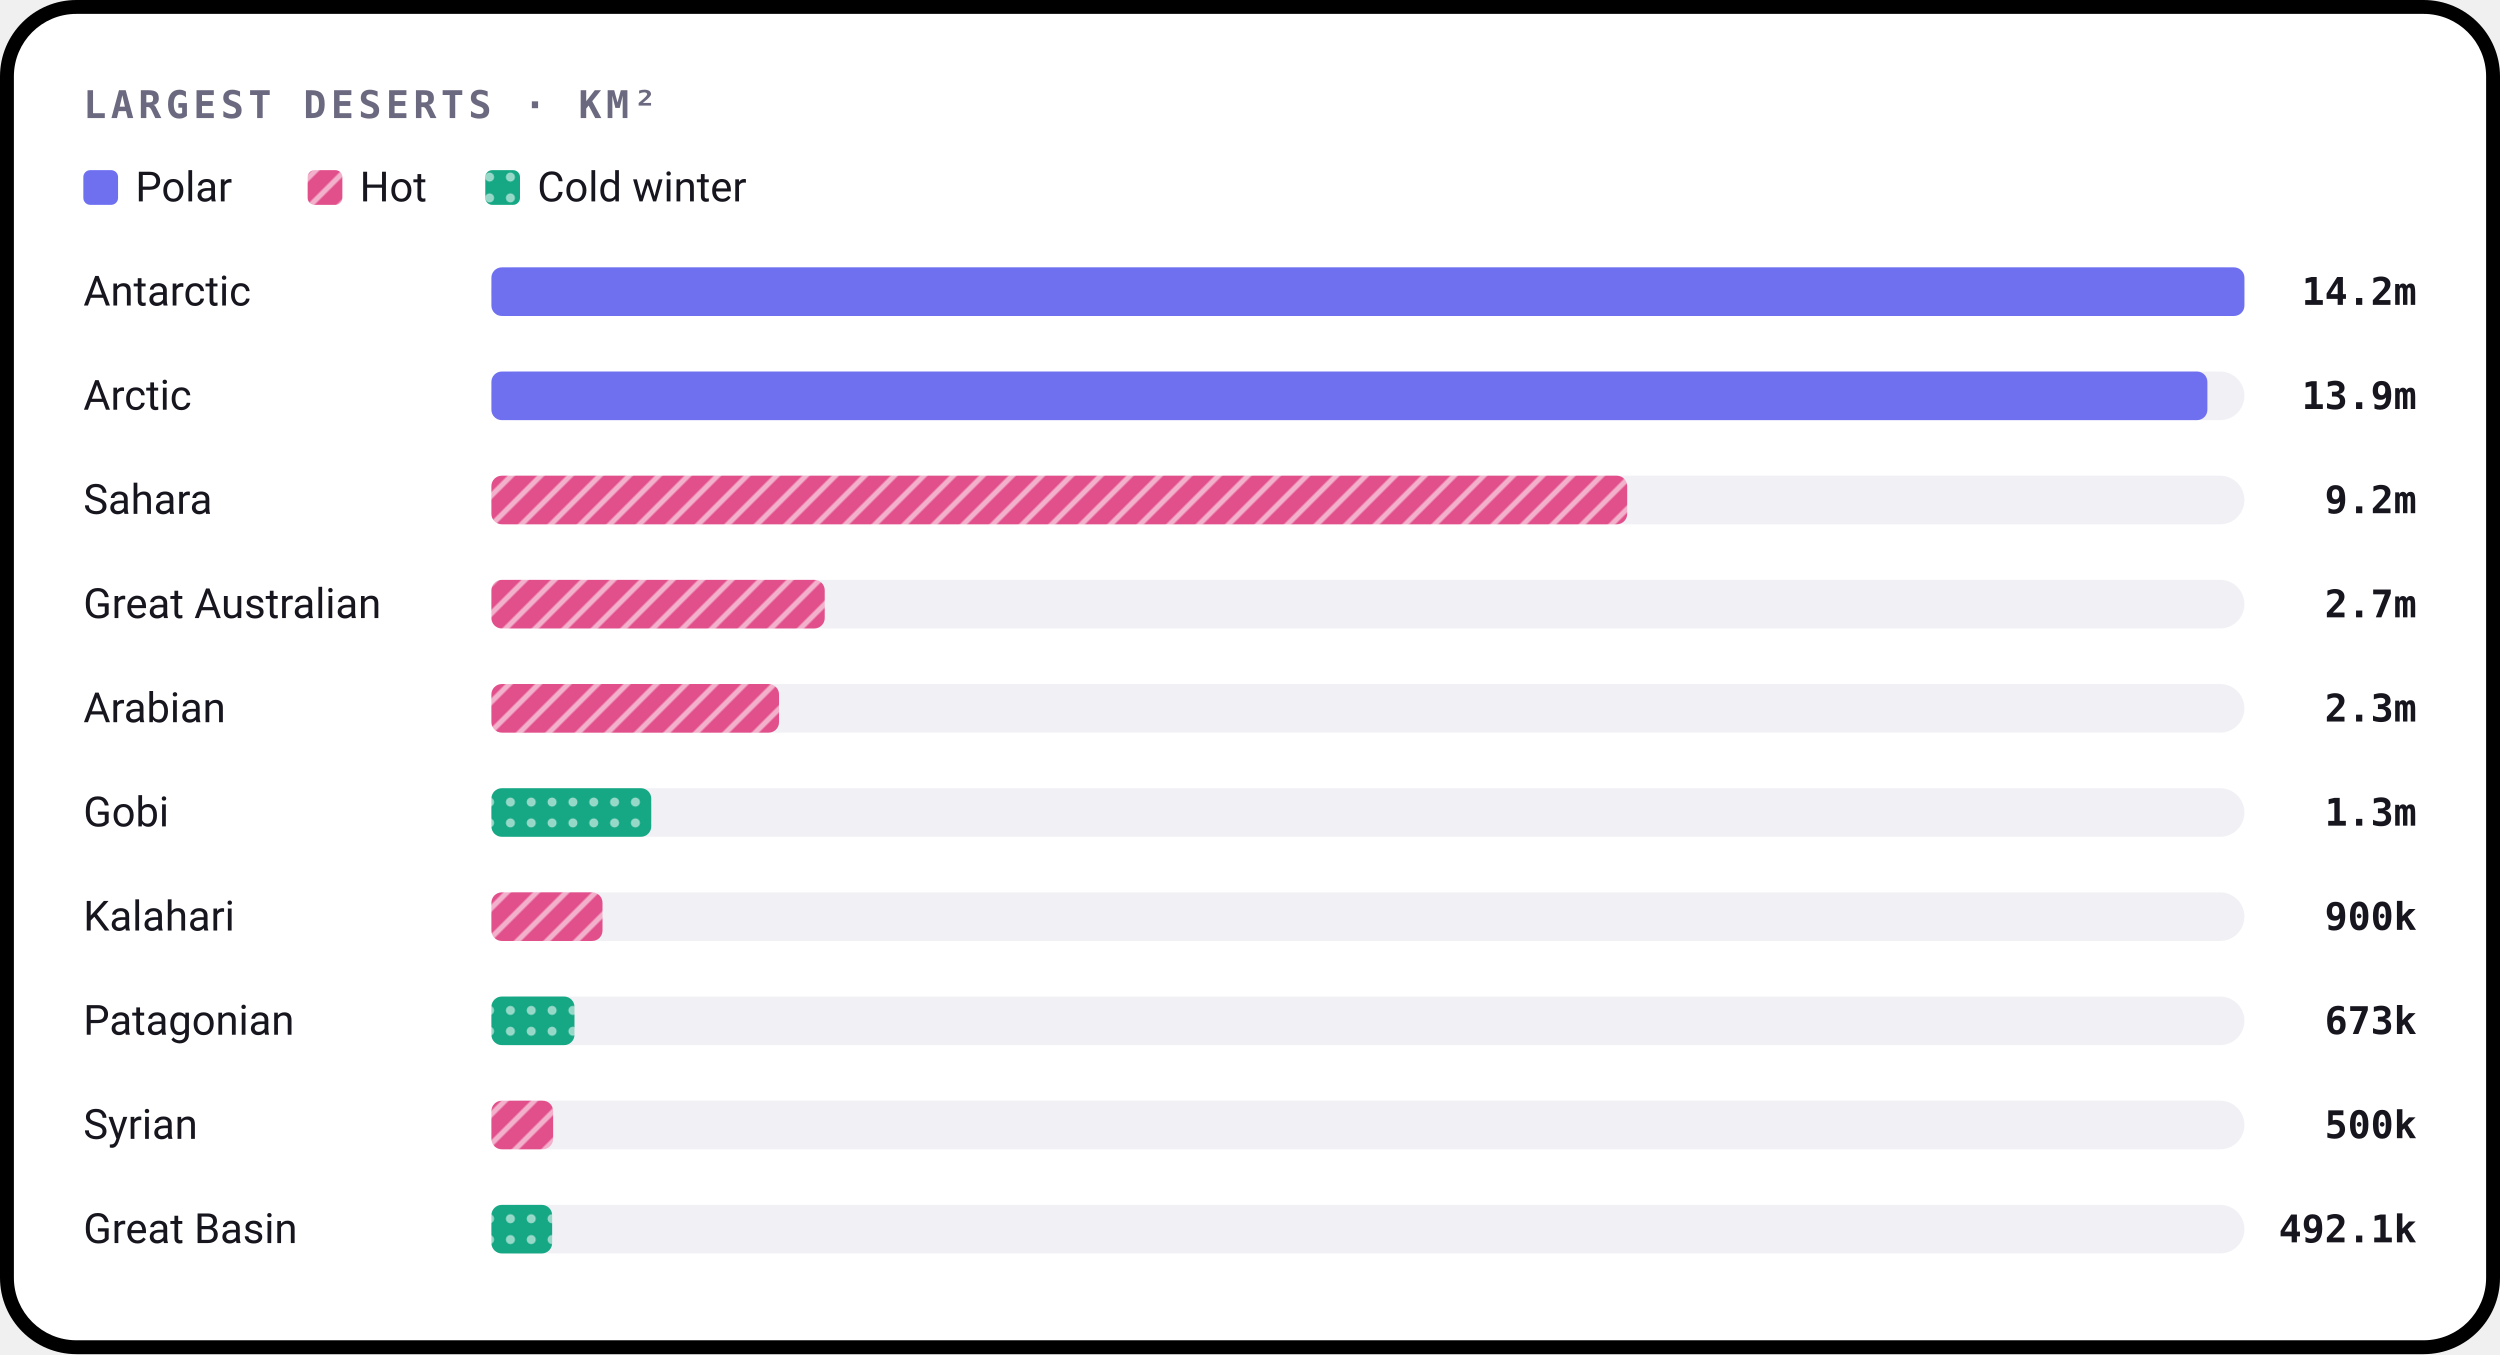
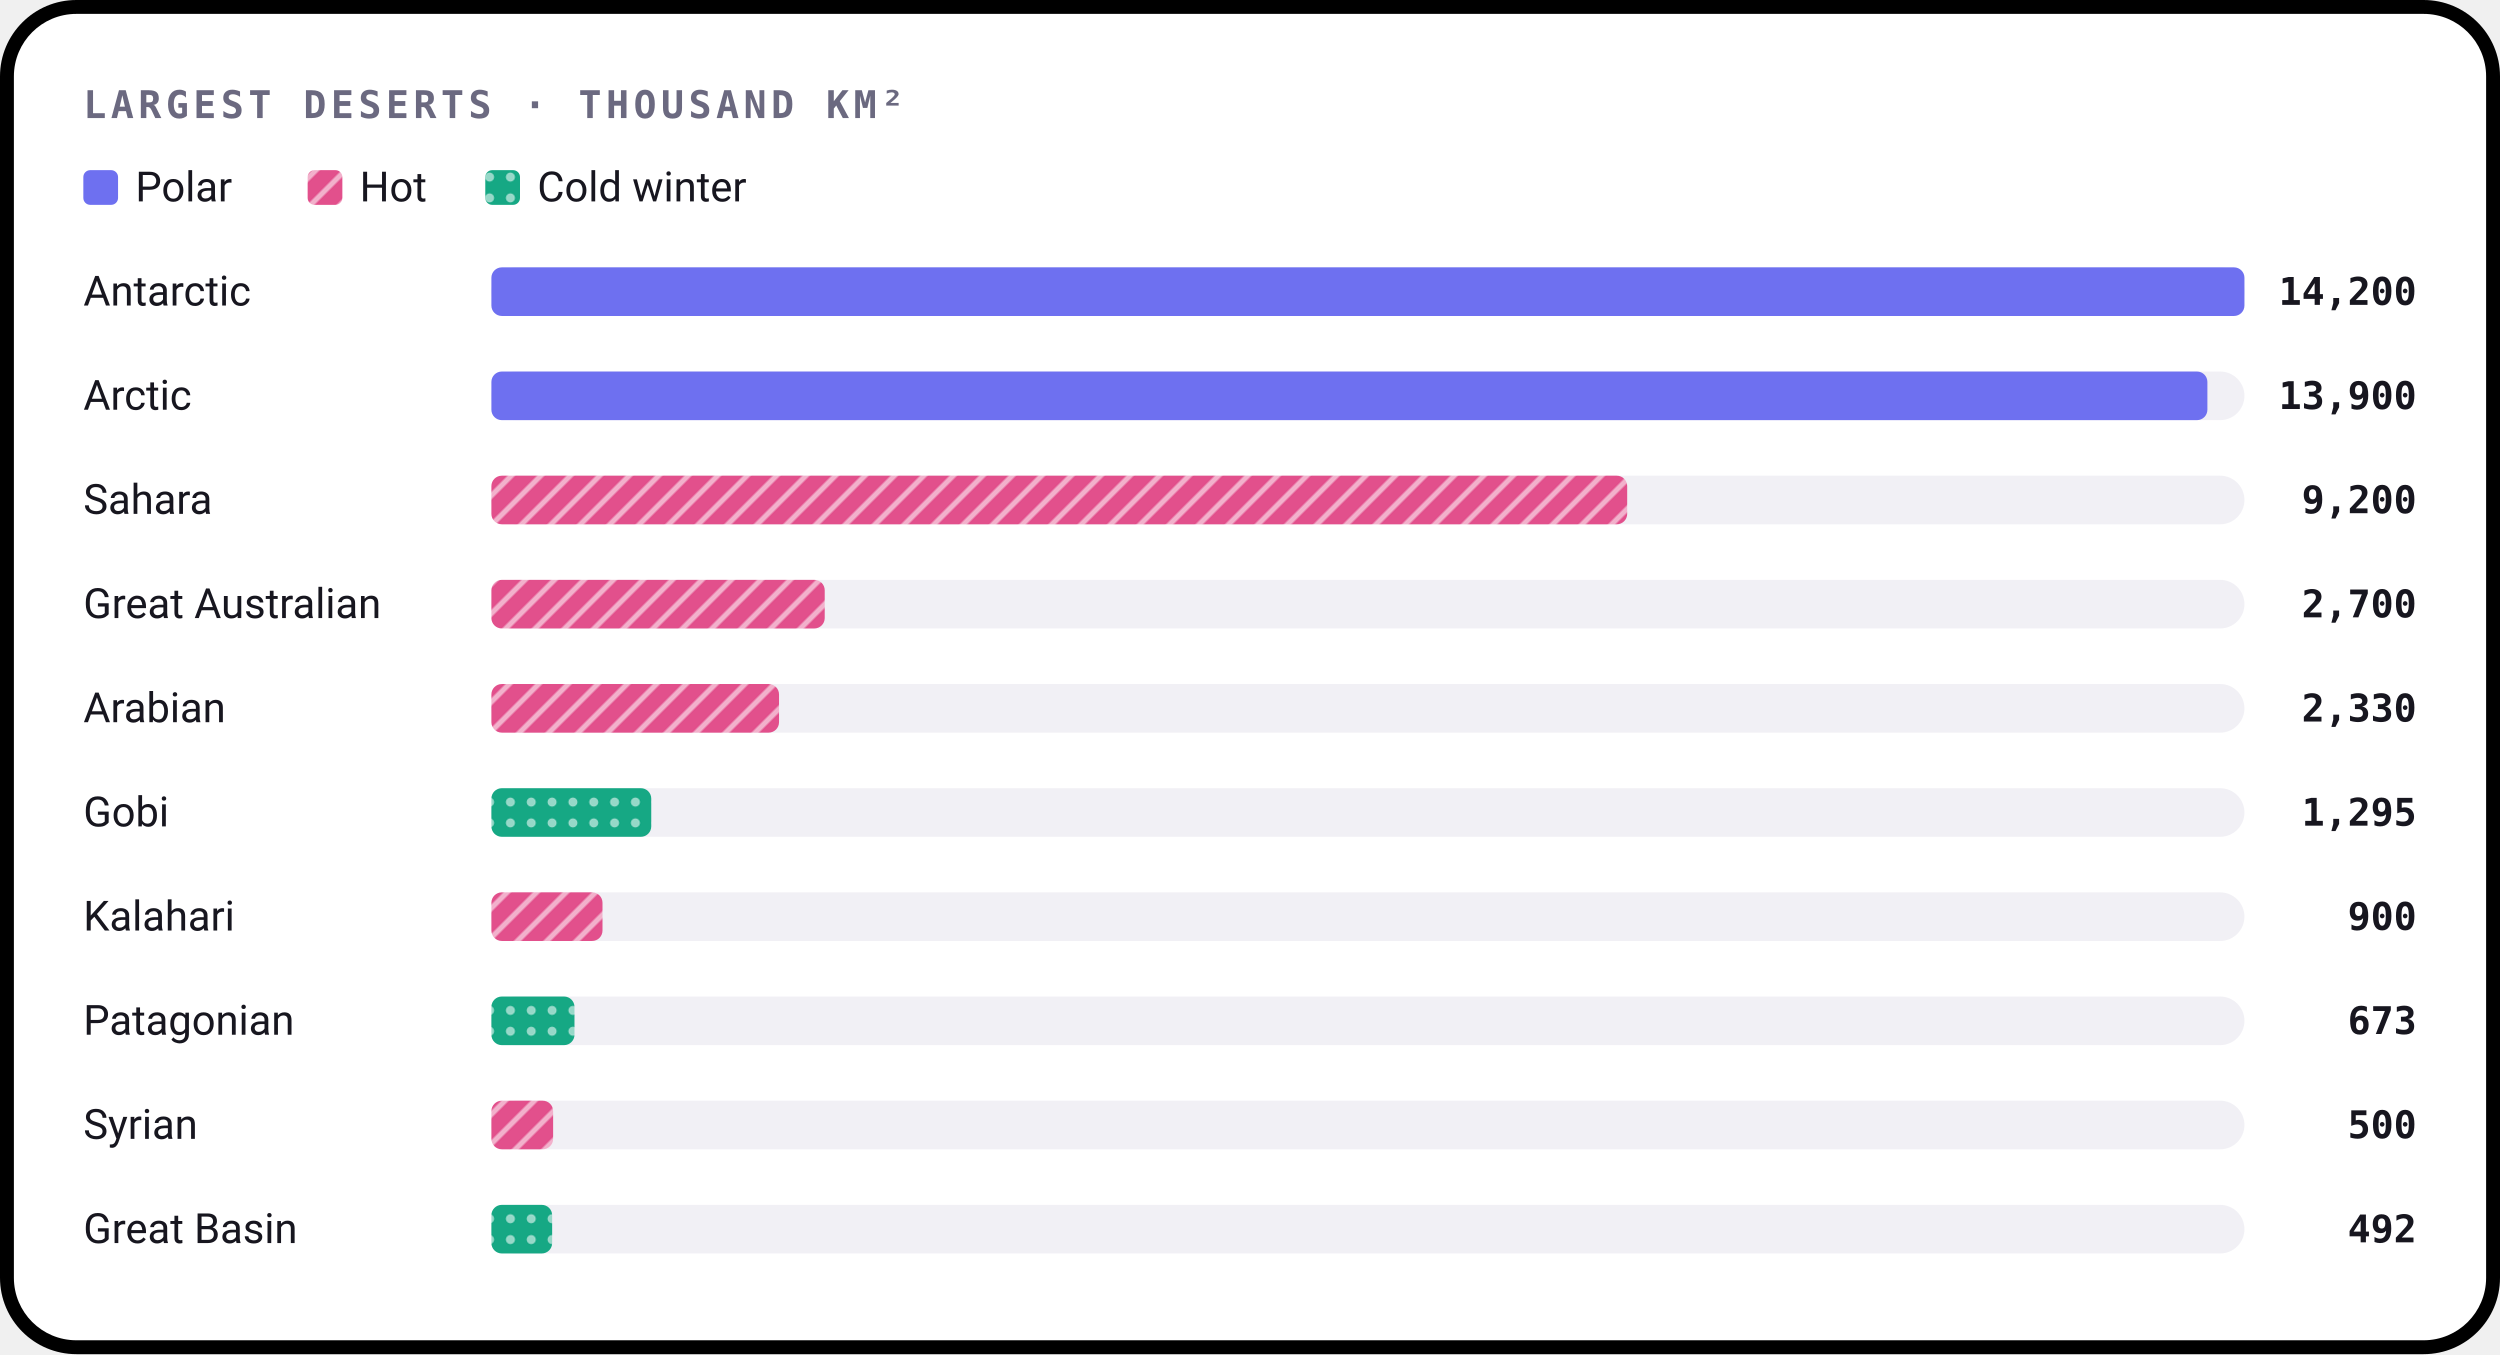
- <svg xmlns="http://www.w3.org/2000/svg" viewBox="0 0 720 390" width="720" height="390" role="img" aria-label="Largest deserts · km²: 3 series stacked across 10 groups">
+ <svg xmlns="http://www.w3.org/2000/svg" viewBox="0 0 720 390" width="720" height="390" role="img" aria-label="Largest deserts · thousand km²: 3 series stacked across 10 groups">
  <rect width="720" height="390" rx="22" fill="#000000" />
  <rect x="4" y="4" width="712" height="382" rx="18" fill="#ffffff" />
-   <text x="24" y="34" fill="#6b6980" font-family="ui-monospace,SFMono-Regular,Menlo,Consolas,monospace" font-size="11" font-weight="600" letter-spacing="1.3">LARGEST DESERTS · KM²</text>
+   <text x="24" y="34" fill="#6b6980" font-family="ui-monospace,SFMono-Regular,Menlo,Consolas,monospace" font-size="11" font-weight="600" letter-spacing="1.3">LARGEST DESERTS · THOUSAND KM²</text>
  <defs>
    <pattern id="largest-deserts-1" width="6" height="6" patternUnits="userSpaceOnUse" patternTransform="rotate(45)">
      <rect width="6" height="6" fill="#E2508C" />
      <path d="M3,0V6" stroke="#ffffff" stroke-opacity=".55" stroke-width="1.5" />
    </pattern>
    <pattern id="largest-deserts-2" width="6" height="6" patternUnits="userSpaceOnUse">
      <rect width="6" height="6" fill="#16A884" />
      <circle cx="3" cy="3" r="1.3" fill="#ffffff" fill-opacity=".55" />
    </pattern>
  </defs>
  <rect x="24" y="49" width="10" height="10" rx="2" fill="#6E70F0" />
  <text x="39" y="58" fill="#17161f" font-family="ui-sans-serif,system-ui,-apple-system,'Segoe UI',Roboto,Helvetica,Arial,sans-serif" font-size="12">Polar</text>
  <rect x="88.6" y="49" width="10" height="10" rx="2" fill="url(#largest-deserts-1)" />
  <text x="103.6" y="58" fill="#17161f" font-family="ui-sans-serif,system-ui,-apple-system,'Segoe UI',Roboto,Helvetica,Arial,sans-serif" font-size="12">Hot</text>
  <rect x="139.76" y="49" width="10" height="10" rx="2" fill="url(#largest-deserts-2)" />
  <text x="154.76" y="58" fill="#17161f" font-family="ui-sans-serif,system-ui,-apple-system,'Segoe UI',Roboto,Helvetica,Arial,sans-serif" font-size="12">Cold winter</text>
  <text x="24" y="88" fill="#17161f" font-family="ui-sans-serif,system-ui,-apple-system,'Segoe UI',Roboto,Helvetica,Arial,sans-serif" font-size="12">Antarctic</text>
  <rect x="141.52" y="77" width="504.88" height="14" rx="7" fill="#e8e6ef" fill-opacity=".6" />
  <rect x="141.52" y="77" width="504.88" height="14" rx="3" fill="#6E70F0" />
-   <text x="696" y="87.8" text-anchor="end" fill="#17161f" font-family="ui-monospace,SFMono-Regular,Menlo,Consolas,monospace" font-size="11" font-weight="600">14.2m</text>
+   <text x="696" y="87.8" text-anchor="end" fill="#17161f" font-family="ui-monospace,SFMono-Regular,Menlo,Consolas,monospace" font-size="11" font-weight="600">14,200</text>
  <text x="24" y="118" fill="#17161f" font-family="ui-sans-serif,system-ui,-apple-system,'Segoe UI',Roboto,Helvetica,Arial,sans-serif" font-size="12">Arctic</text>
  <rect x="141.52" y="107" width="504.88" height="14" rx="7" fill="#e8e6ef" fill-opacity=".6" />
  <rect x="141.52" y="107" width="494.21" height="14" rx="3" fill="#6E70F0" />
-   <text x="696" y="117.8" text-anchor="end" fill="#17161f" font-family="ui-monospace,SFMono-Regular,Menlo,Consolas,monospace" font-size="11" font-weight="600">13.9m</text>
+   <text x="696" y="117.8" text-anchor="end" fill="#17161f" font-family="ui-monospace,SFMono-Regular,Menlo,Consolas,monospace" font-size="11" font-weight="600">13,900</text>
  <text x="24" y="148" fill="#17161f" font-family="ui-sans-serif,system-ui,-apple-system,'Segoe UI',Roboto,Helvetica,Arial,sans-serif" font-size="12">Sahara</text>
  <rect x="141.52" y="137" width="504.88" height="14" rx="7" fill="#e8e6ef" fill-opacity=".6" />
  <rect x="141.52" y="137" width="327.11" height="14" rx="3" fill="url(#largest-deserts-1)" />
-   <text x="696" y="147.8" text-anchor="end" fill="#17161f" font-family="ui-monospace,SFMono-Regular,Menlo,Consolas,monospace" font-size="11" font-weight="600">9.2m</text>
+   <text x="696" y="147.8" text-anchor="end" fill="#17161f" font-family="ui-monospace,SFMono-Regular,Menlo,Consolas,monospace" font-size="11" font-weight="600">9,200</text>
  <text x="24" y="178" fill="#17161f" font-family="ui-sans-serif,system-ui,-apple-system,'Segoe UI',Roboto,Helvetica,Arial,sans-serif" font-size="12">Great Australian</text>
  <rect x="141.52" y="167" width="504.88" height="14" rx="7" fill="#e8e6ef" fill-opacity=".6" />
  <rect x="141.52" y="167" width="96" height="14" rx="3" fill="url(#largest-deserts-1)" />
-   <text x="696" y="177.8" text-anchor="end" fill="#17161f" font-family="ui-monospace,SFMono-Regular,Menlo,Consolas,monospace" font-size="11" font-weight="600">2.7m</text>
+   <text x="696" y="177.8" text-anchor="end" fill="#17161f" font-family="ui-monospace,SFMono-Regular,Menlo,Consolas,monospace" font-size="11" font-weight="600">2,700</text>
  <text x="24" y="208" fill="#17161f" font-family="ui-sans-serif,system-ui,-apple-system,'Segoe UI',Roboto,Helvetica,Arial,sans-serif" font-size="12">Arabian</text>
  <rect x="141.52" y="197" width="504.88" height="14" rx="7" fill="#e8e6ef" fill-opacity=".6" />
  <rect x="141.52" y="197" width="82.84" height="14" rx="3" fill="url(#largest-deserts-1)" />
-   <text x="696" y="207.8" text-anchor="end" fill="#17161f" font-family="ui-monospace,SFMono-Regular,Menlo,Consolas,monospace" font-size="11" font-weight="600">2.3m</text>
+   <text x="696" y="207.8" text-anchor="end" fill="#17161f" font-family="ui-monospace,SFMono-Regular,Menlo,Consolas,monospace" font-size="11" font-weight="600">2,330</text>
  <text x="24" y="238" fill="#17161f" font-family="ui-sans-serif,system-ui,-apple-system,'Segoe UI',Roboto,Helvetica,Arial,sans-serif" font-size="12">Gobi</text>
  <rect x="141.52" y="227" width="504.88" height="14" rx="7" fill="#e8e6ef" fill-opacity=".6" />
  <rect x="141.52" y="227" width="46.04" height="14" rx="3" fill="url(#largest-deserts-2)" />
-   <text x="696" y="237.8" text-anchor="end" fill="#17161f" font-family="ui-monospace,SFMono-Regular,Menlo,Consolas,monospace" font-size="11" font-weight="600">1.3m</text>
+   <text x="696" y="237.8" text-anchor="end" fill="#17161f" font-family="ui-monospace,SFMono-Regular,Menlo,Consolas,monospace" font-size="11" font-weight="600">1,295</text>
  <text x="24" y="268" fill="#17161f" font-family="ui-sans-serif,system-ui,-apple-system,'Segoe UI',Roboto,Helvetica,Arial,sans-serif" font-size="12">Kalahari</text>
  <rect x="141.52" y="257" width="504.88" height="14" rx="7" fill="#e8e6ef" fill-opacity=".6" />
  <rect x="141.52" y="257" width="32" height="14" rx="3" fill="url(#largest-deserts-1)" />
-   <text x="696" y="267.8" text-anchor="end" fill="#17161f" font-family="ui-monospace,SFMono-Regular,Menlo,Consolas,monospace" font-size="11" font-weight="600">900k</text>
+   <text x="696" y="267.8" text-anchor="end" fill="#17161f" font-family="ui-monospace,SFMono-Regular,Menlo,Consolas,monospace" font-size="11" font-weight="600">900</text>
  <text x="24" y="298" fill="#17161f" font-family="ui-sans-serif,system-ui,-apple-system,'Segoe UI',Roboto,Helvetica,Arial,sans-serif" font-size="12">Patagonian</text>
  <rect x="141.52" y="287" width="504.88" height="14" rx="7" fill="#e8e6ef" fill-opacity=".6" />
  <rect x="141.52" y="287" width="23.93" height="14" rx="3" fill="url(#largest-deserts-2)" />
-   <text x="696" y="297.8" text-anchor="end" fill="#17161f" font-family="ui-monospace,SFMono-Regular,Menlo,Consolas,monospace" font-size="11" font-weight="600">673k</text>
+   <text x="696" y="297.8" text-anchor="end" fill="#17161f" font-family="ui-monospace,SFMono-Regular,Menlo,Consolas,monospace" font-size="11" font-weight="600">673</text>
  <text x="24" y="328" fill="#17161f" font-family="ui-sans-serif,system-ui,-apple-system,'Segoe UI',Roboto,Helvetica,Arial,sans-serif" font-size="12">Syrian</text>
  <rect x="141.52" y="317" width="504.88" height="14" rx="7" fill="#e8e6ef" fill-opacity=".6" />
  <rect x="141.52" y="317" width="17.78" height="14" rx="3" fill="url(#largest-deserts-1)" />
-   <text x="696" y="327.8" text-anchor="end" fill="#17161f" font-family="ui-monospace,SFMono-Regular,Menlo,Consolas,monospace" font-size="11" font-weight="600">500k</text>
+   <text x="696" y="327.8" text-anchor="end" fill="#17161f" font-family="ui-monospace,SFMono-Regular,Menlo,Consolas,monospace" font-size="11" font-weight="600">500</text>
  <text x="24" y="358" fill="#17161f" font-family="ui-sans-serif,system-ui,-apple-system,'Segoe UI',Roboto,Helvetica,Arial,sans-serif" font-size="12">Great Basin</text>
  <rect x="141.52" y="347" width="504.88" height="14" rx="7" fill="#e8e6ef" fill-opacity=".6" />
  <rect x="141.52" y="347" width="17.5" height="14" rx="3" fill="url(#largest-deserts-2)" />
-   <text x="696" y="357.8" text-anchor="end" fill="#17161f" font-family="ui-monospace,SFMono-Regular,Menlo,Consolas,monospace" font-size="11" font-weight="600">492.1k</text>
+   <text x="696" y="357.8" text-anchor="end" fill="#17161f" font-family="ui-monospace,SFMono-Regular,Menlo,Consolas,monospace" font-size="11" font-weight="600">492</text>
</svg>
